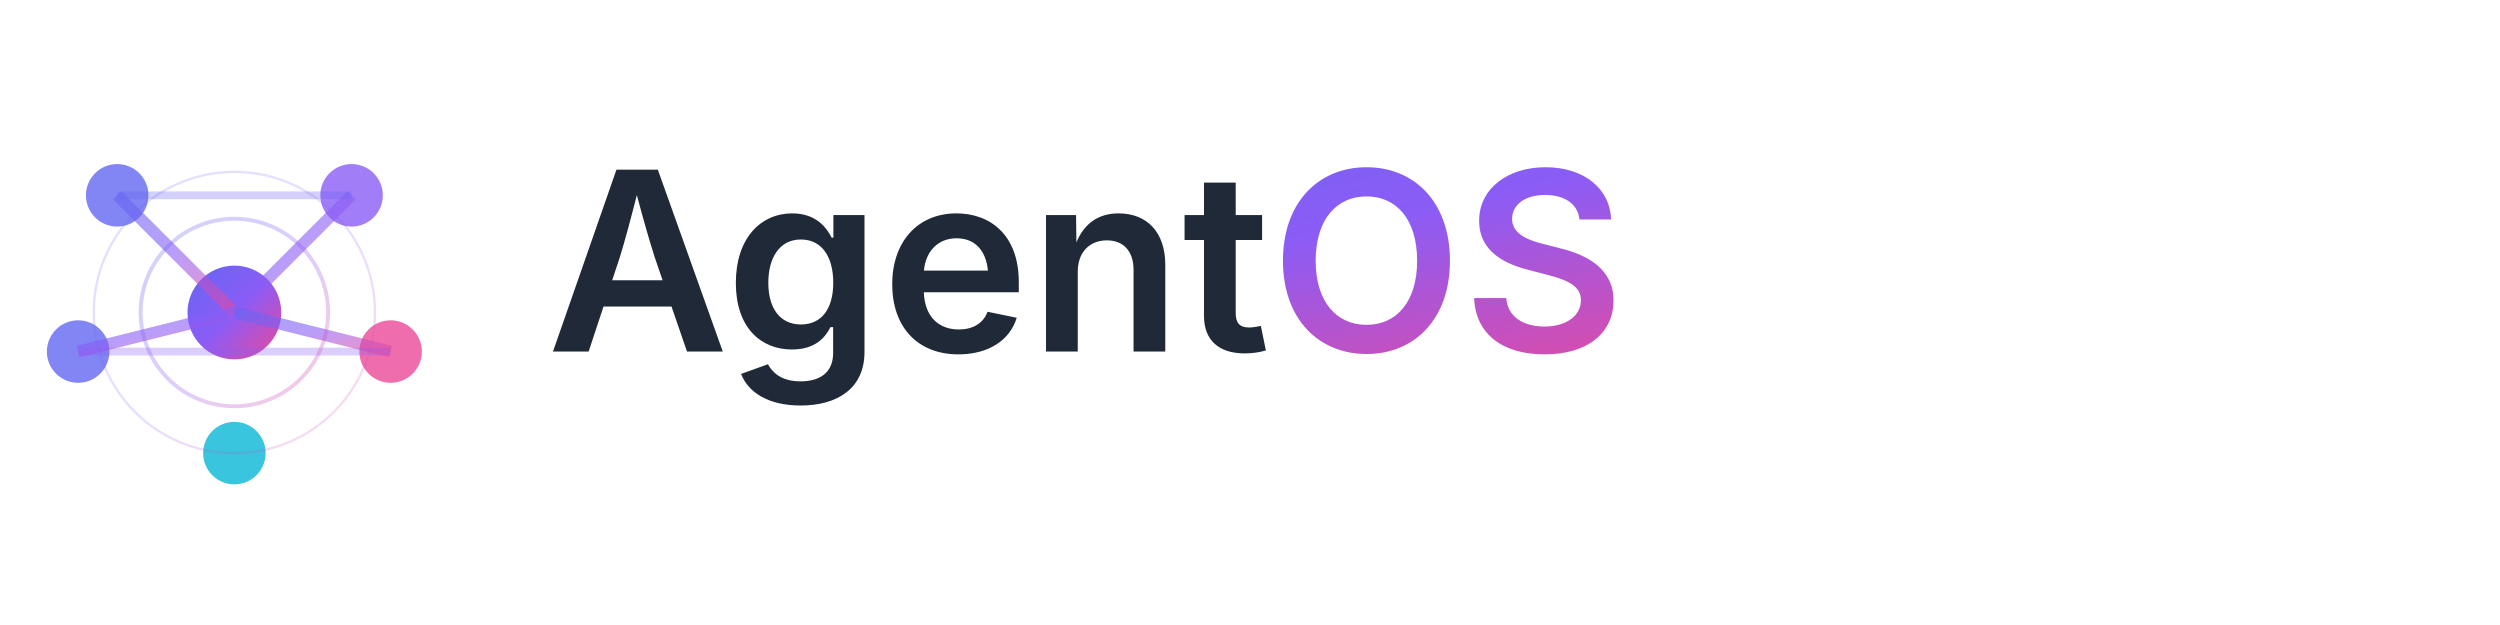
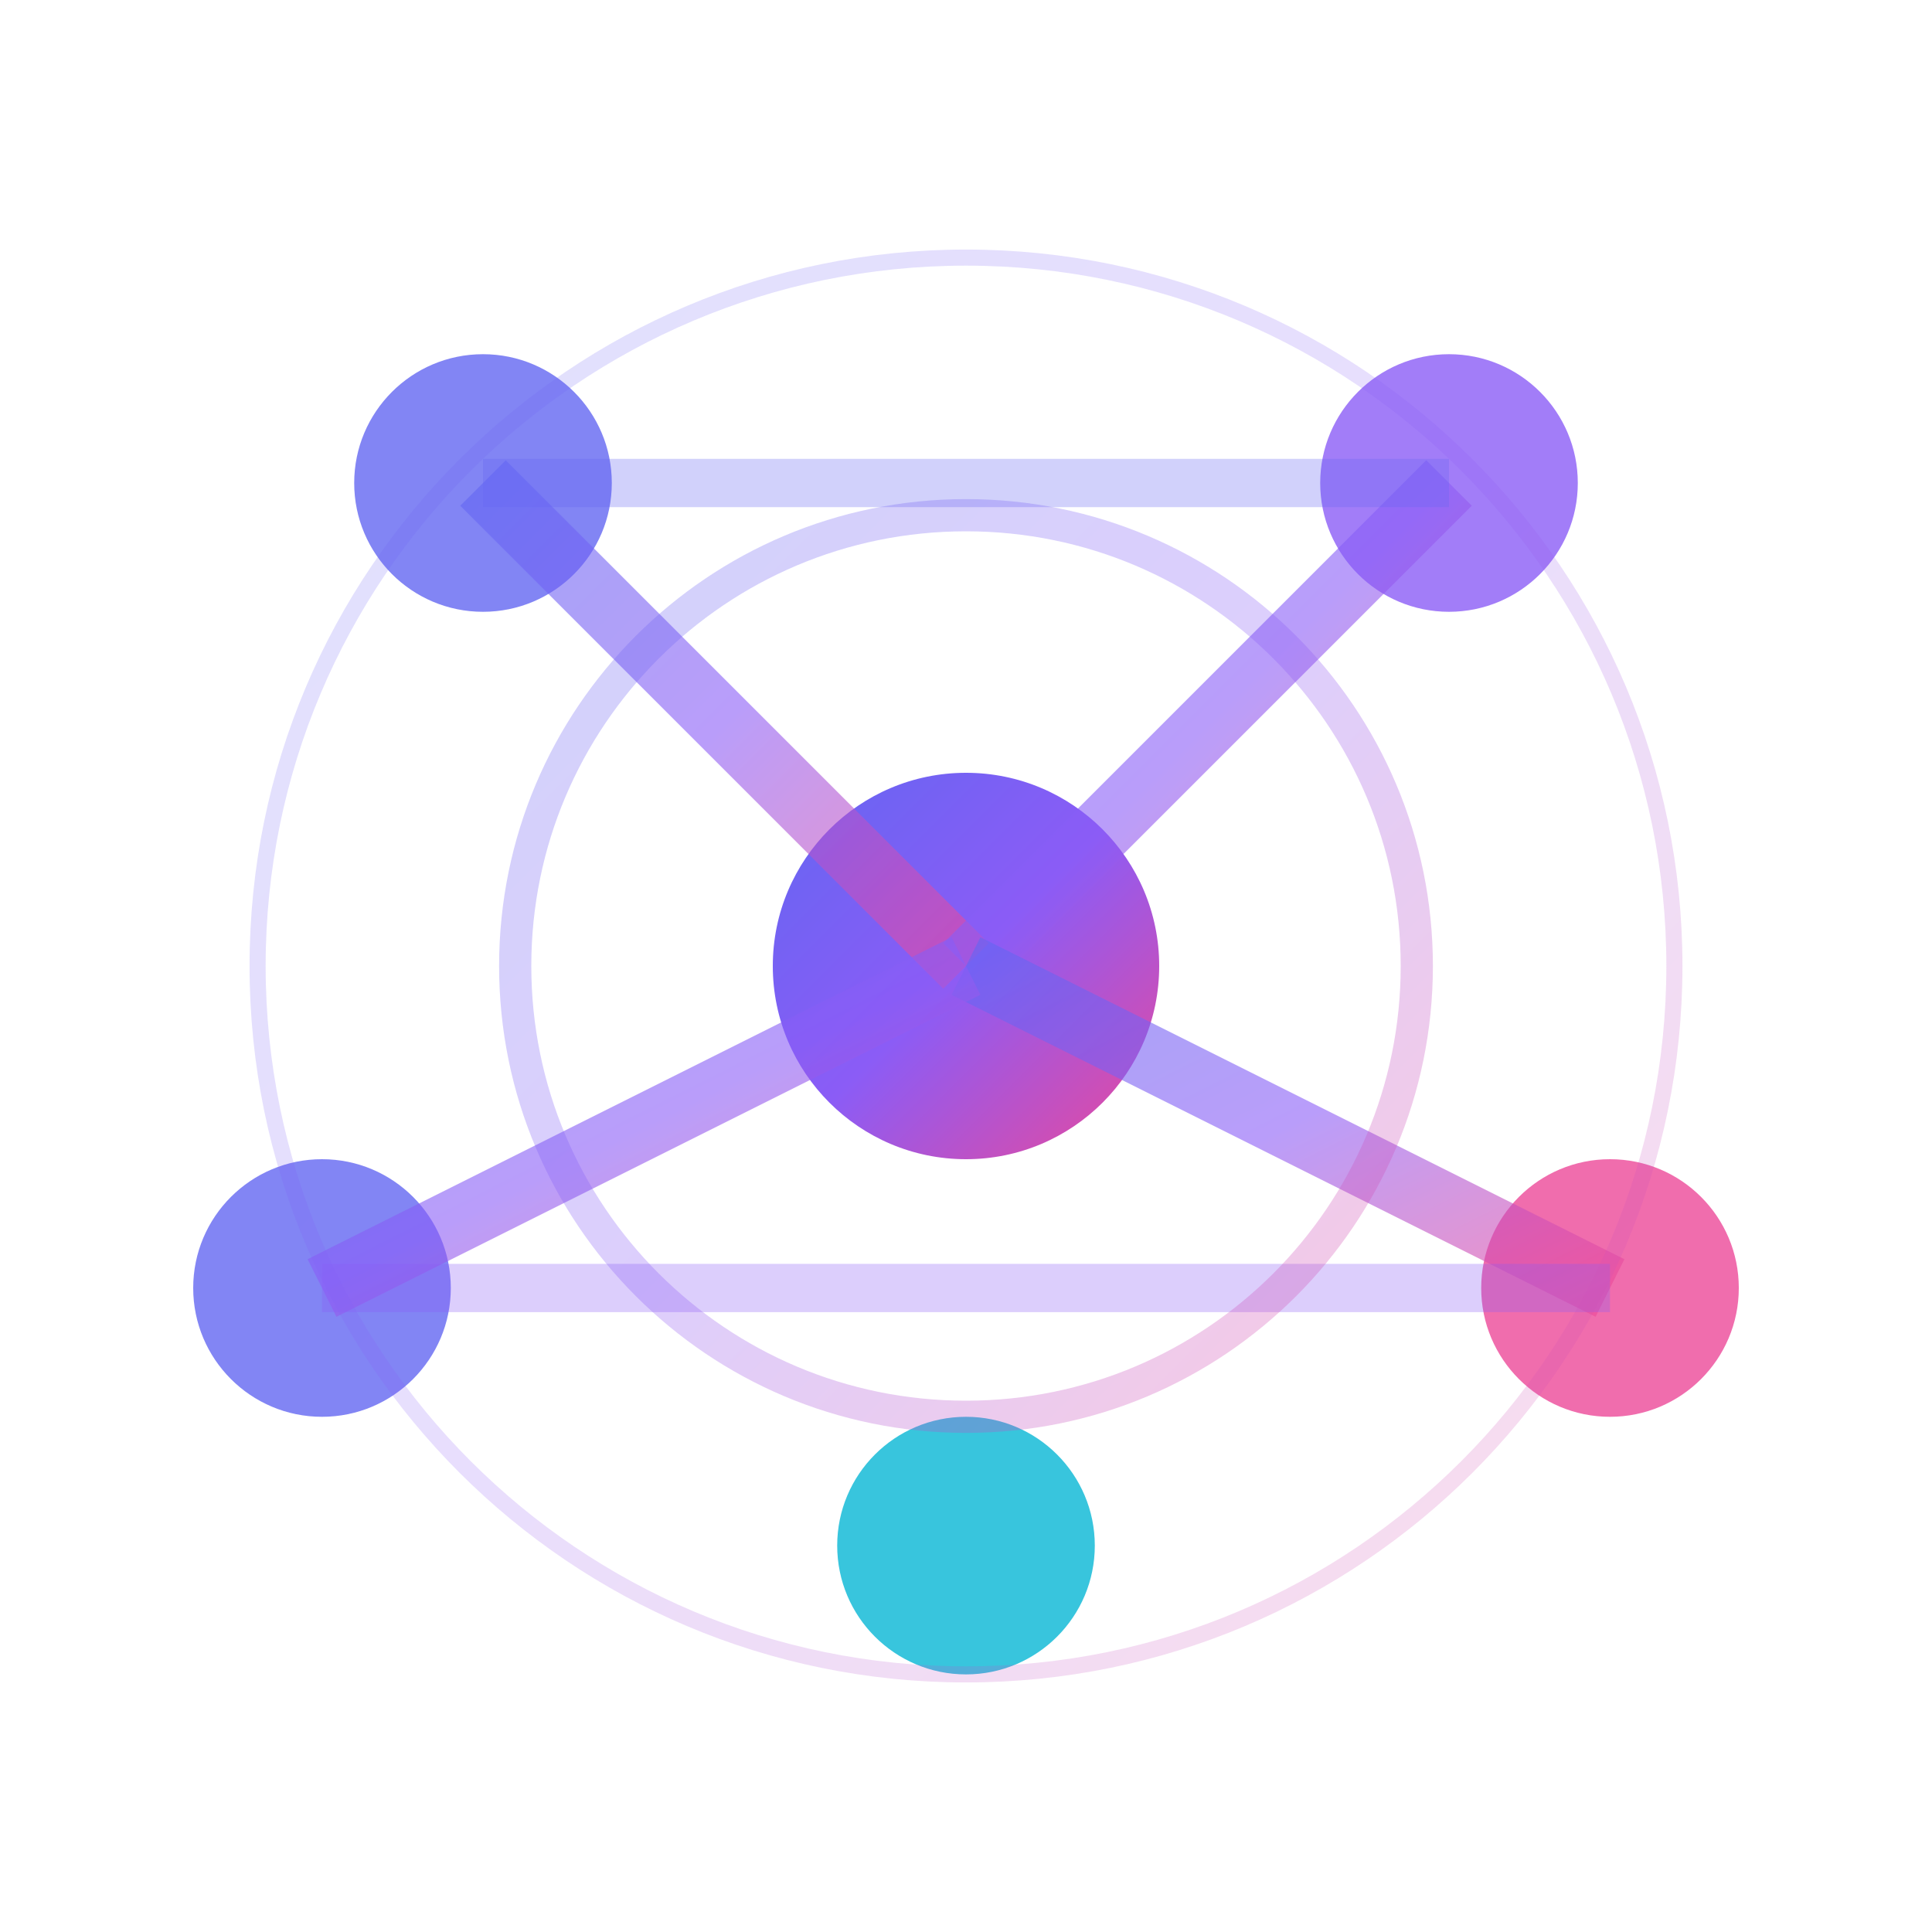
- <svg xmlns="http://www.w3.org/2000/svg" width="320" height="80" viewBox="0 0 320 80">
+ <svg xmlns="http://www.w3.org/2000/svg" viewBox="0 0 60 60" width="60" height="60">
  <defs>
-     <linearGradient id="agentGradient" x1="0%" y1="0%" x2="100%" y2="100%">
-       <stop offset="0%" style="stop-color:#6366F1;stop-opacity:1" />
-       <stop offset="50%" style="stop-color:#8B5CF6;stop-opacity:1" />
-       <stop offset="100%" style="stop-color:#EC4899;stop-opacity:1" />
+     <linearGradient id="agentos-favicon-gradient" x1="0%" y1="0%" x2="100%" y2="100%">
+       <stop offset="0%" stop-color="#6366F1" />
+       <stop offset="50%" stop-color="#8B5CF6" />
+       <stop offset="100%" stop-color="#EC4899" />
    </linearGradient>
  </defs>
-   <g id="icon">
-     <circle cx="30" cy="40" r="6" fill="url(#agentGradient)" opacity="1" />
-     <circle cx="15" cy="25" r="4" fill="#6366F1" opacity="0.8" />
-     <circle cx="45" cy="25" r="4" fill="#8B5CF6" opacity="0.8" />
-     <circle cx="50" cy="45" r="4" fill="#EC4899" opacity="0.8" />
-     <circle cx="30" cy="58" r="4" fill="#06B6D4" opacity="0.8" />
-     <circle cx="10" cy="45" r="4" fill="#6366F1" opacity="0.8" />
-     <line x1="30" y1="40" x2="15" y2="25" stroke="url(#agentGradient)" stroke-width="1.5" opacity="0.6" />
-     <line x1="30" y1="40" x2="45" y2="25" stroke="url(#agentGradient)" stroke-width="1.5" opacity="0.6" />
-     <line x1="30" y1="40" x2="50" y2="45" stroke="url(#agentGradient)" stroke-width="1.5" opacity="0.6" />
-     <line x1="30" y1="40" x2="30" y2="58" stroke="url(#agentGradient)" stroke-width="1.5" opacity="0.6" />
-     <line x1="30" y1="40" x2="10" y2="45" stroke="url(#agentGradient)" stroke-width="1.5" opacity="0.6" />
-     <line x1="15" y1="25" x2="45" y2="25" stroke="#6366F1" stroke-width="1" opacity="0.3" />
-     <line x1="10" y1="45" x2="50" y2="45" stroke="#8B5CF6" stroke-width="1" opacity="0.3" />
-     <circle cx="30" cy="40" r="12" fill="none" stroke="url(#agentGradient)" stroke-width="0.5" opacity="0.3" />
-     <circle cx="30" cy="40" r="18" fill="none" stroke="url(#agentGradient)" stroke-width="0.3" opacity="0.2" />
+   <g transform="translate(0, 0)">
+     <circle cx="30" cy="30" r="6" fill="url(#agentos-favicon-gradient)" opacity="1" />
+     <circle cx="15" cy="15" r="4" fill="#6366F1" opacity="0.8" />
+     <circle cx="45" cy="15" r="4" fill="#8B5CF6" opacity="0.8" />
+     <circle cx="50" cy="40" r="4" fill="#EC4899" opacity="0.8" />
+     <circle cx="30" cy="48" r="4" fill="#06B6D4" opacity="0.8" />
+     <circle cx="10" cy="40" r="4" fill="#6366F1" opacity="0.8" />
+     <line x1="30" y1="30" x2="15" y2="15" stroke="url(#agentos-favicon-gradient)" stroke-width="2" opacity="0.6" />
+     <line x1="30" y1="30" x2="45" y2="15" stroke="url(#agentos-favicon-gradient)" stroke-width="2" opacity="0.6" />
+     <line x1="30" y1="30" x2="50" y2="40" stroke="url(#agentos-favicon-gradient)" stroke-width="2" opacity="0.6" />
+     <line x1="30" y1="30" x2="30" y2="48" stroke="url(#agentos-favicon-gradient)" stroke-width="2" opacity="0.6" />
+     <line x1="30" y1="30" x2="10" y2="40" stroke="url(#agentos-favicon-gradient)" stroke-width="2" opacity="0.6" />
+     <line x1="15" y1="15" x2="45" y2="15" stroke="#6366F1" stroke-width="1.5" opacity="0.3" />
+     <line x1="10" y1="40" x2="50" y2="40" stroke="#8B5CF6" stroke-width="1.5" opacity="0.3" />
+     <circle cx="30" cy="30" r="14" fill="none" stroke="url(#agentos-favicon-gradient)" stroke-width="1" opacity="0.3" />
+     <circle cx="30" cy="30" r="22" fill="none" stroke="url(#agentos-favicon-gradient)" stroke-width="0.5" opacity="0.2" />
  </g>
-   <text x="70" y="45" font-family="Inter, -apple-system, BlinkMacSystemFont, sans-serif" font-size="32" font-weight="600" fill="#1F2937">Agent<tspan fill="url(#agentGradient)">OS</tspan>
-   </text>
</svg>
